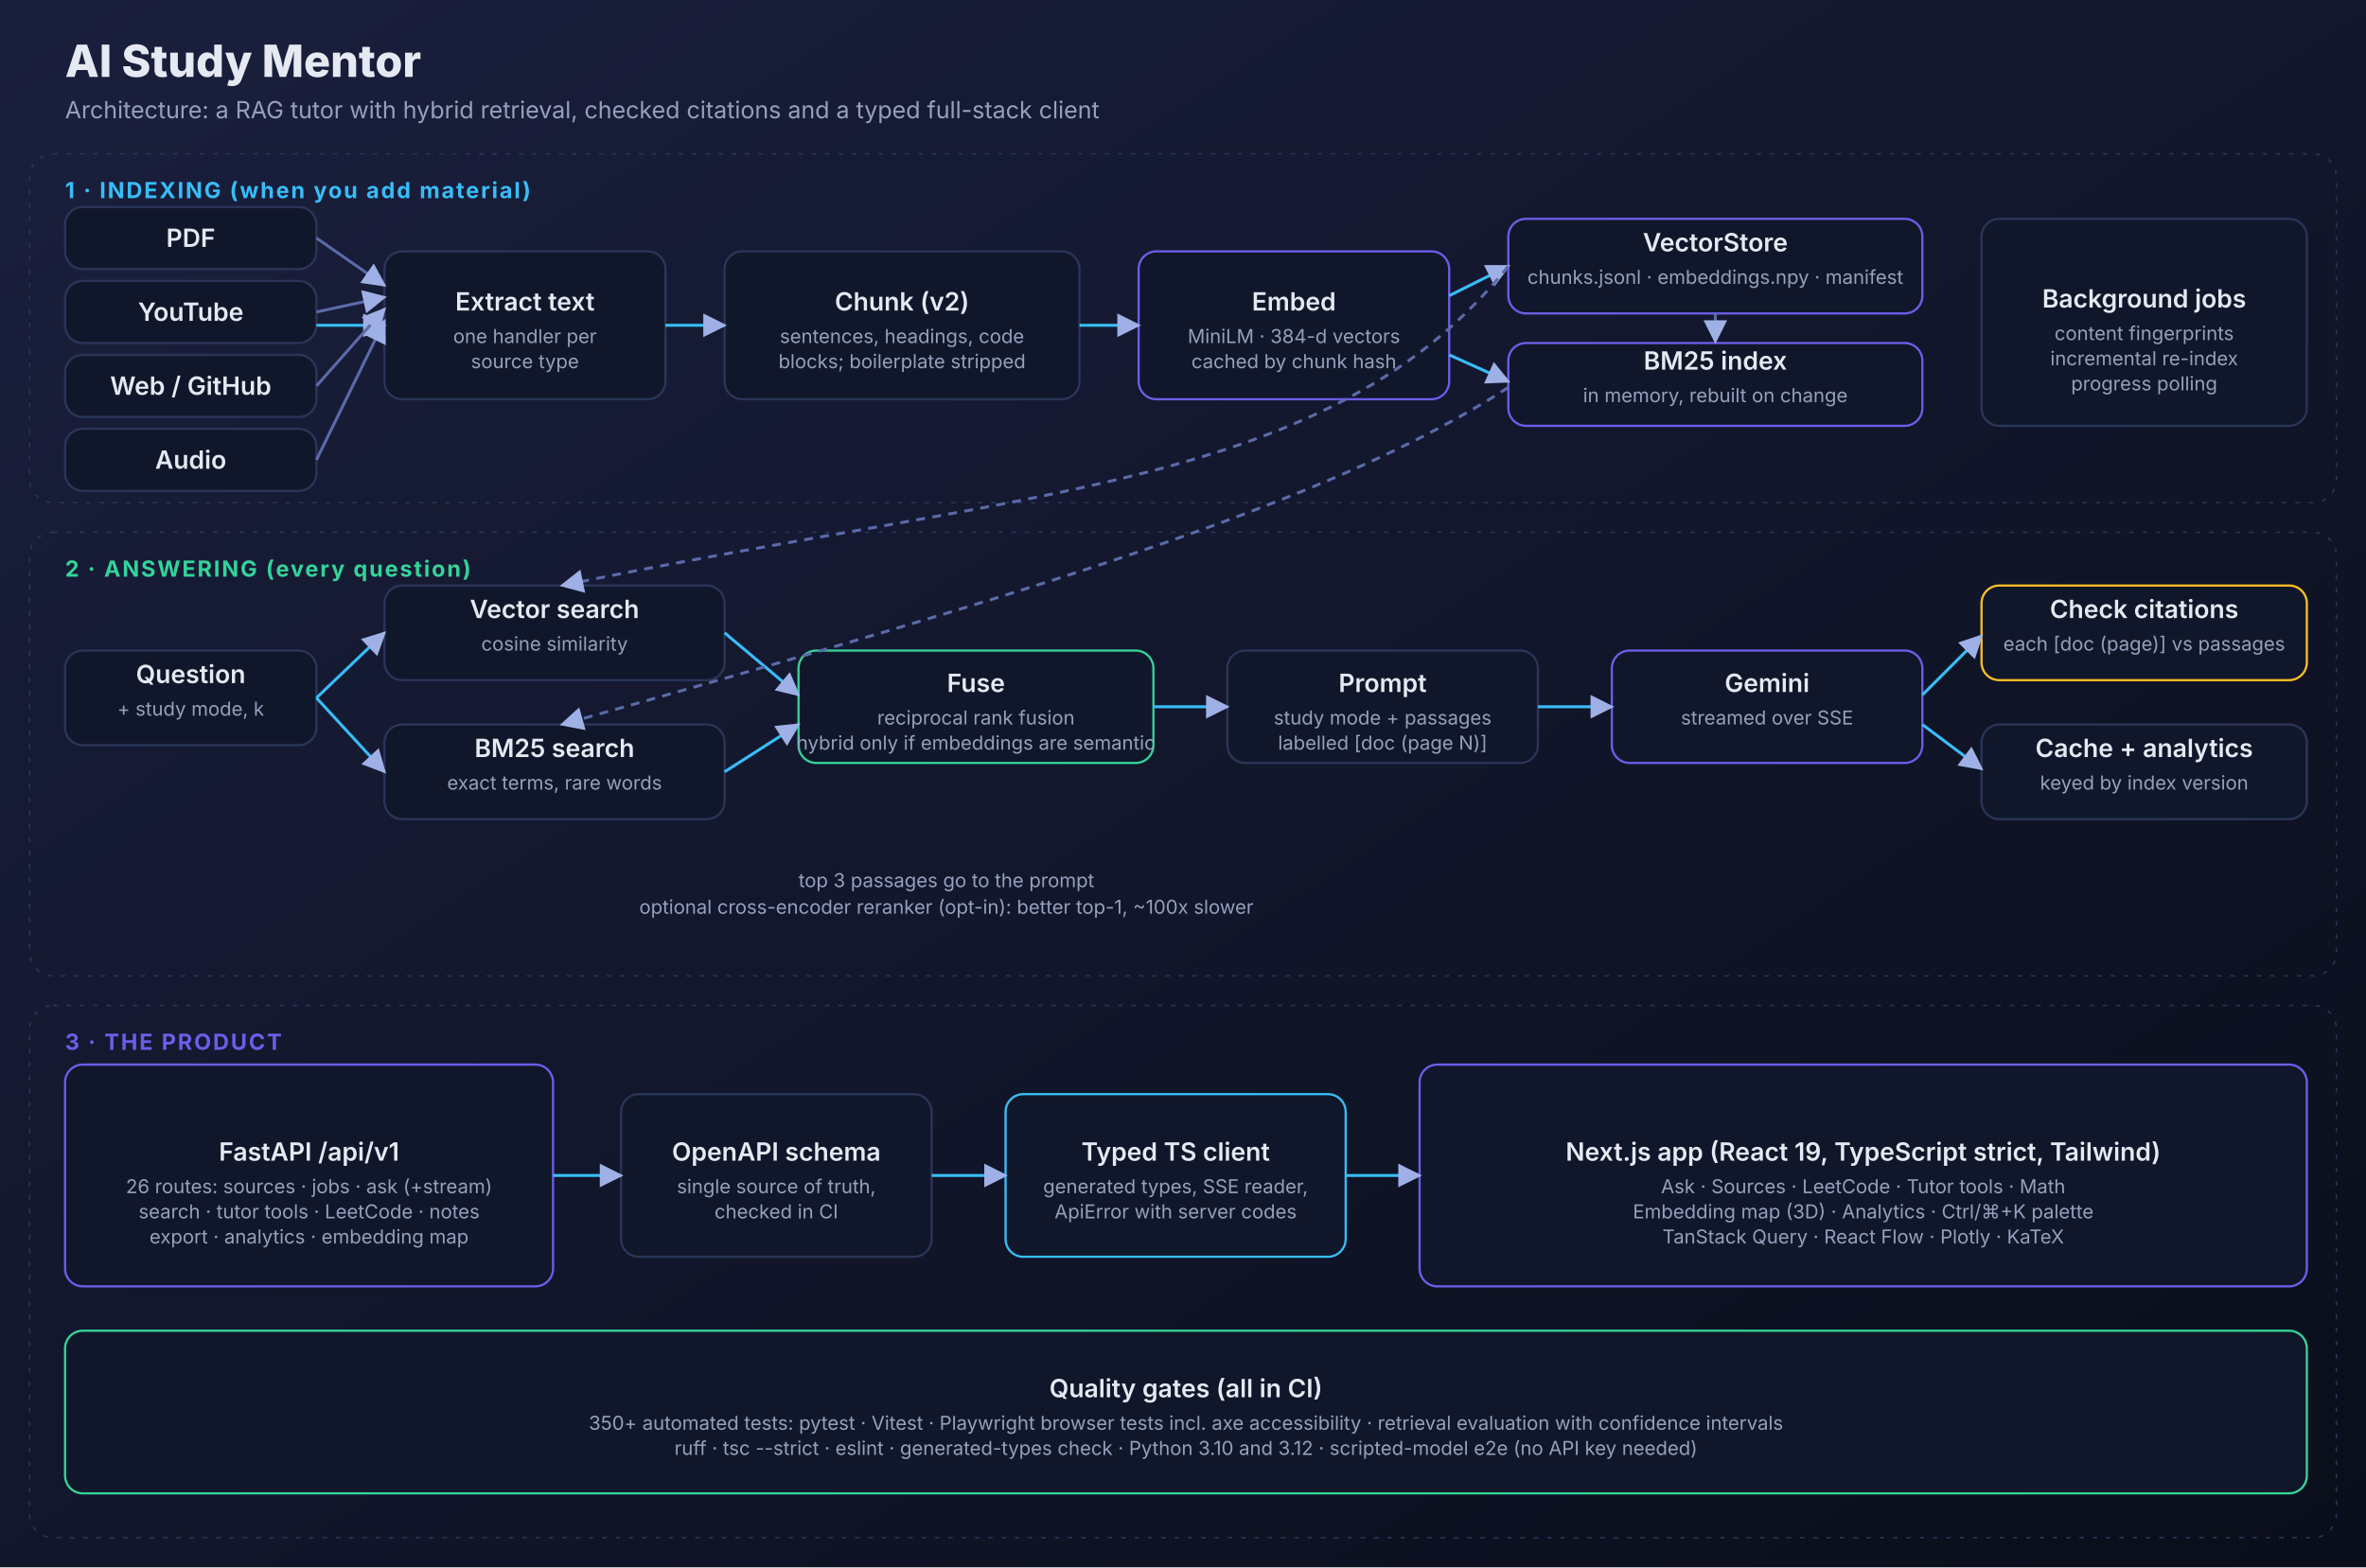
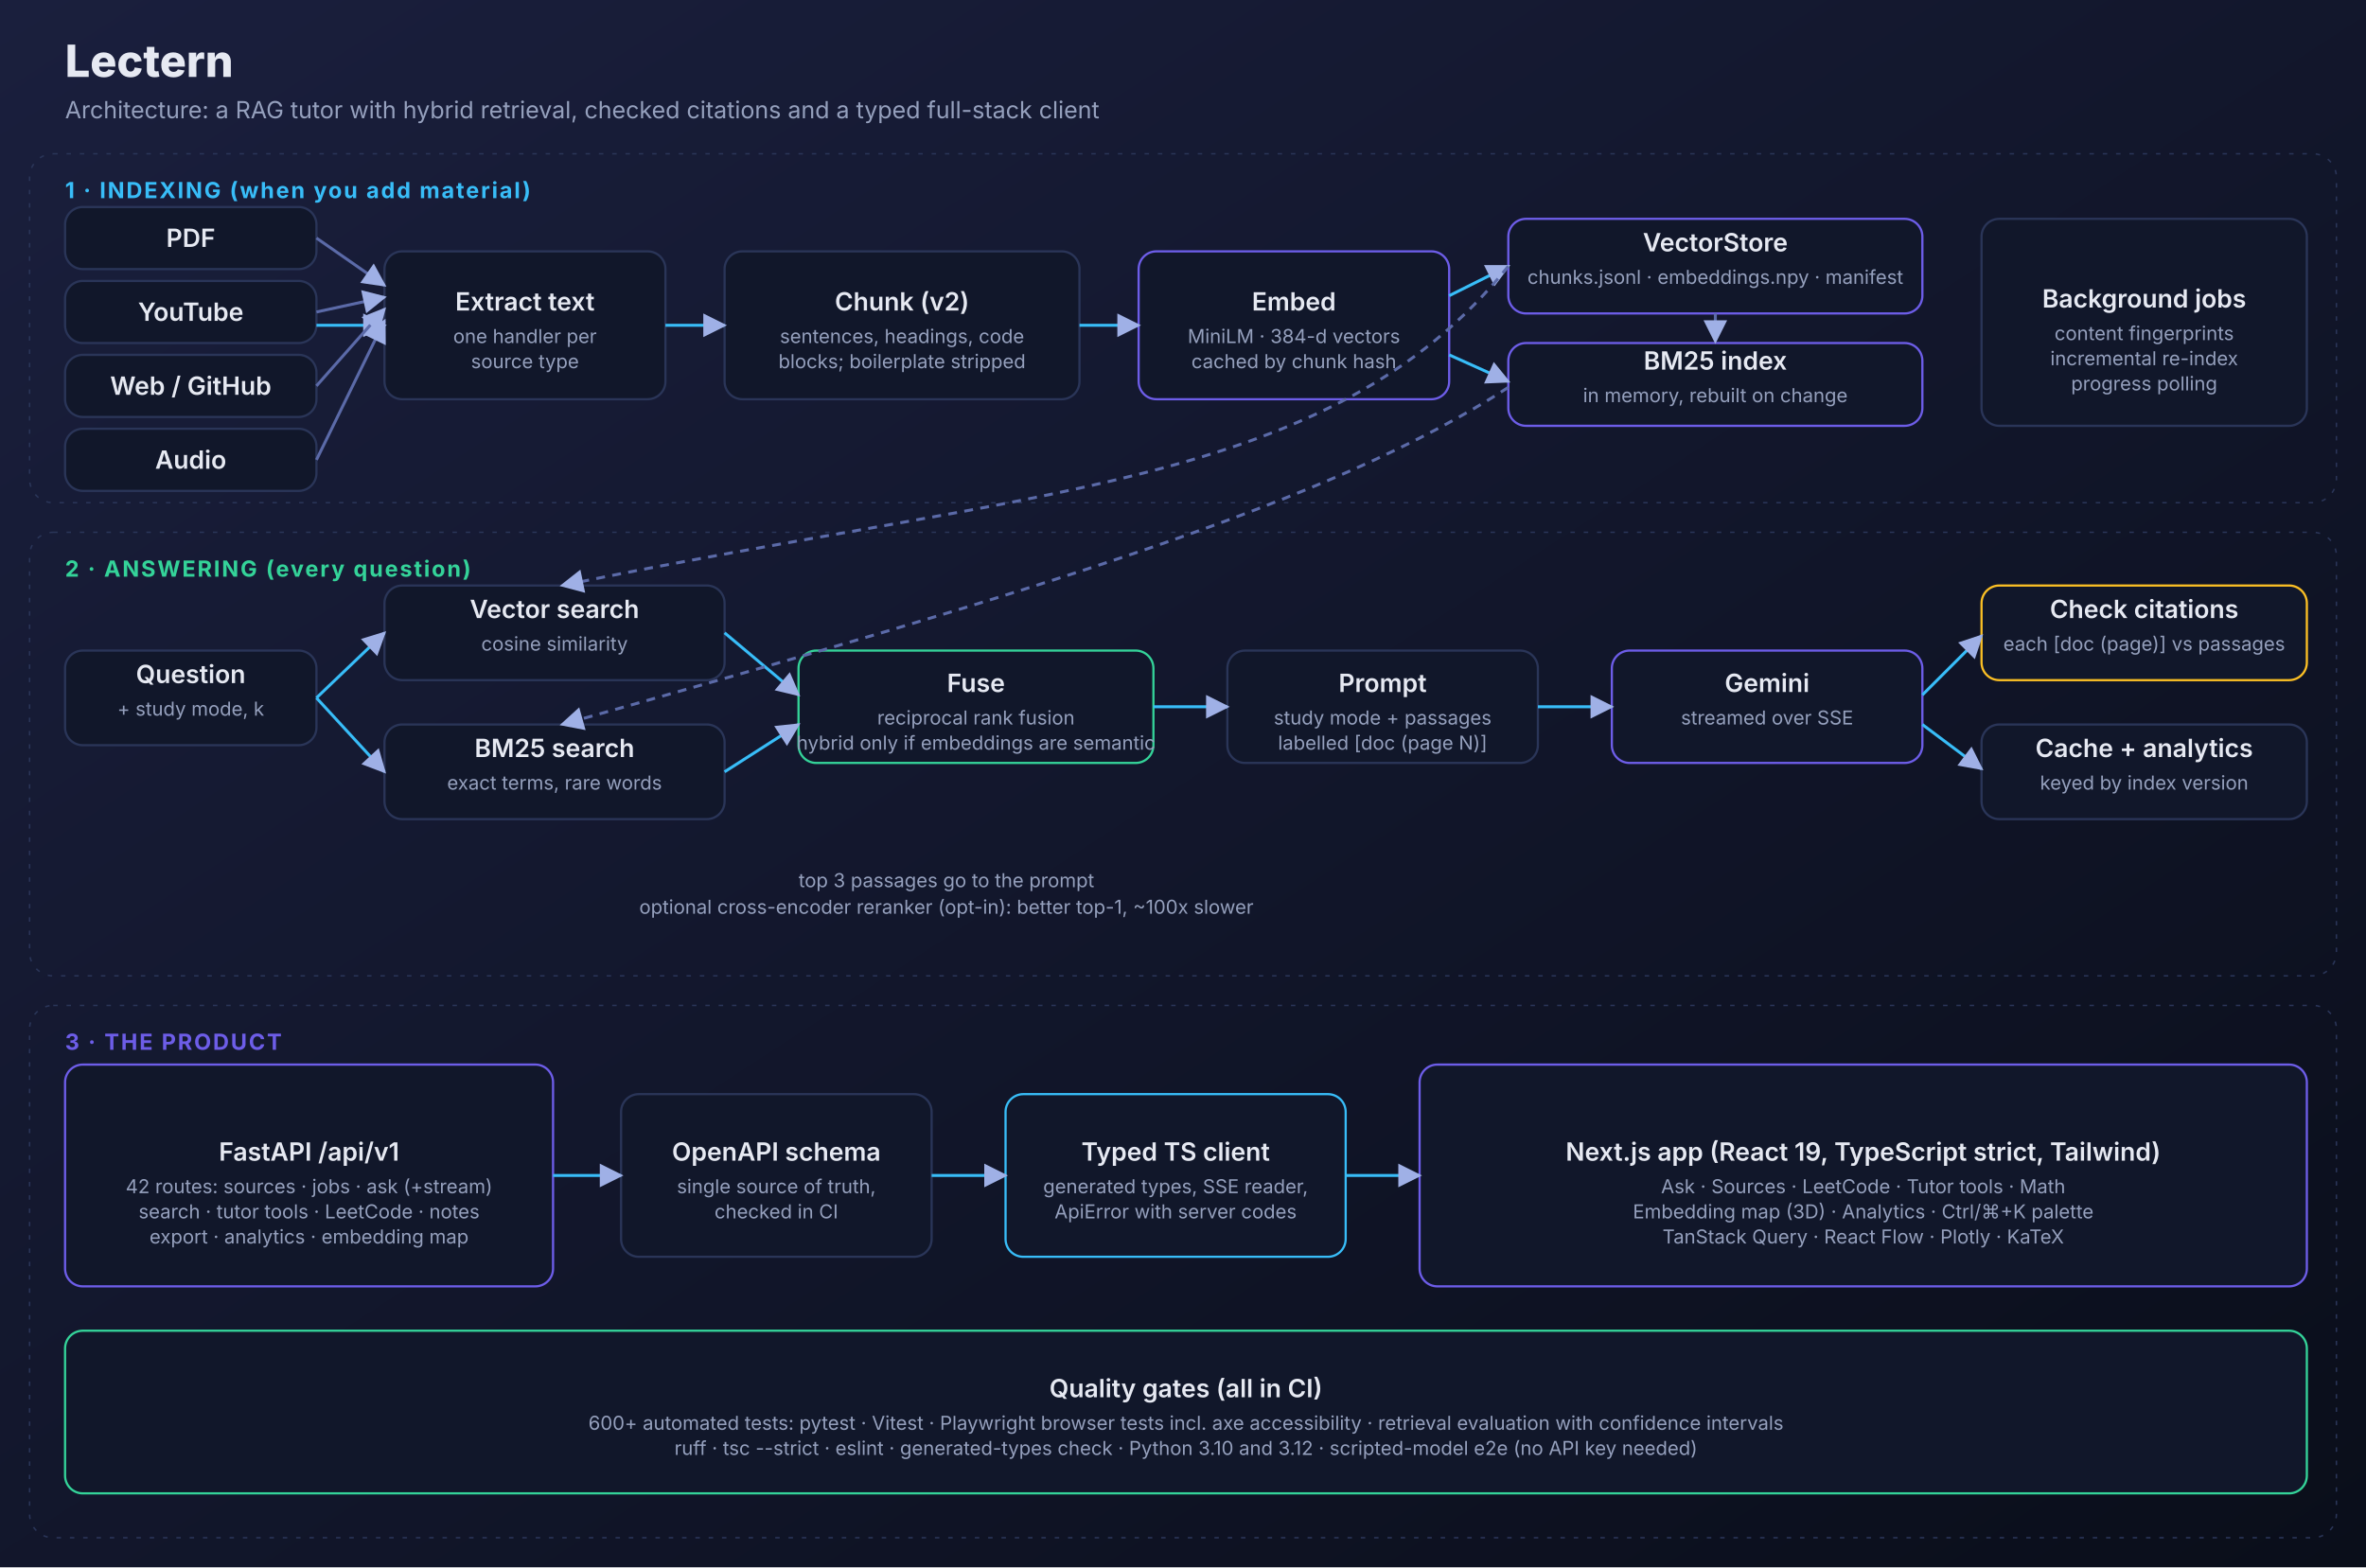
<svg xmlns="http://www.w3.org/2000/svg" width="1600" height="1060" viewBox="0 0 1600 1060" font-family="Inter, -apple-system, Segoe UI, Roboto, sans-serif">
  <defs>
    <marker id="a" viewBox="0 0 10 10" refX="9" refY="5" markerWidth="8" markerHeight="8" orient="auto-start-reverse">
      <path d="M0 0L10 5L0 10z" fill="#9fb0e6" />
    </marker>
    <linearGradient id="g" x1="0" y1="0" x2="1" y2="1">
      <stop offset="0" stop-color="#1a1f3d" />
      <stop offset="1" stop-color="#0a0e1a" />
    </linearGradient>
  </defs>
  <rect width="1600" height="1060" fill="url(#g)" />
-   <text x="44" y="52" font-size="30" font-weight="800" fill="#e6e9f2">AI Study Mentor</text>
+   <text x="44" y="52" font-size="30" font-weight="800" fill="#e6e9f2">Lectern</text>
  <text x="44" y="80" font-size="16" fill="#95a0bd">Architecture: a RAG tutor with hybrid retrieval, checked citations and a typed full-stack client</text>
  <rect x="20" y="104" width="1560" height="236" rx="16" fill="none" stroke="#2a3558" stroke-width="1" stroke-dasharray="3 6" />
  <text x="44" y="134" font-size="15" font-weight="700" letter-spacing="1.2" fill="#38bdf8">1 · INDEXING  (when you add material)</text>
  <rect x="44" y="140" width="170" height="42" rx="12" fill="#11172a" stroke="#2a3558" stroke-width="1.5" />
  <text x="129.0" y="167.0" text-anchor="middle" font-size="17" font-weight="600" fill="#e6e9f2">PDF</text>
  <rect x="44" y="190" width="170" height="42" rx="12" fill="#11172a" stroke="#2a3558" stroke-width="1.5" />
  <text x="129.0" y="217.0" text-anchor="middle" font-size="17" font-weight="600" fill="#e6e9f2">YouTube</text>
  <rect x="44" y="240" width="170" height="42" rx="12" fill="#11172a" stroke="#2a3558" stroke-width="1.5" />
  <text x="129.0" y="267.0" text-anchor="middle" font-size="17" font-weight="600" fill="#e6e9f2">Web / GitHub</text>
  <rect x="44" y="290" width="170" height="42" rx="12" fill="#11172a" stroke="#2a3558" stroke-width="1.5" />
  <text x="129.0" y="317.0" text-anchor="middle" font-size="17" font-weight="600" fill="#e6e9f2">Audio</text>
  <rect x="260" y="170" width="190" height="100" rx="12" fill="#11172a" stroke="#2a3558" stroke-width="1.5" />
  <text x="355.0" y="210.0" text-anchor="middle" font-size="17" font-weight="600" fill="#e6e9f2">Extract text</text>
  <text x="355.0" y="232.0" text-anchor="middle" font-size="13" fill="#95a0bd">one handler per</text>
  <text x="355.0" y="249.0" text-anchor="middle" font-size="13" fill="#95a0bd">source type</text>
  <rect x="490" y="170" width="240" height="100" rx="12" fill="#11172a" stroke="#2a3558" stroke-width="1.5" />
  <text x="610.0" y="210.0" text-anchor="middle" font-size="17" font-weight="600" fill="#e6e9f2">Chunk  (v2)</text>
  <text x="610.0" y="232.0" text-anchor="middle" font-size="13" fill="#95a0bd">sentences, headings, code</text>
  <text x="610.0" y="249.0" text-anchor="middle" font-size="13" fill="#95a0bd">blocks; boilerplate stripped</text>
  <rect x="770" y="170" width="210" height="100" rx="12" fill="#11172a" stroke="#6d5de8" stroke-width="1.5" />
  <text x="875.0" y="210.0" text-anchor="middle" font-size="17" font-weight="600" fill="#e6e9f2">Embed</text>
  <text x="875.0" y="232.0" text-anchor="middle" font-size="13" fill="#95a0bd">MiniLM · 384-d vectors</text>
  <text x="875.0" y="249.0" text-anchor="middle" font-size="13" fill="#95a0bd">cached by chunk hash</text>
  <rect x="1020" y="148" width="280" height="64" rx="12" fill="#11172a" stroke="#6d5de8" stroke-width="1.5" />
  <text x="1160.0" y="170.0" text-anchor="middle" font-size="17" font-weight="600" fill="#e6e9f2">VectorStore</text>
  <text x="1160.0" y="192.0" text-anchor="middle" font-size="13" fill="#95a0bd">chunks.jsonl · embeddings.npy · manifest</text>
  <rect x="1020" y="232" width="280" height="56" rx="12" fill="#11172a" stroke="#6d5de8" stroke-width="1.5" />
  <text x="1160.0" y="250.0" text-anchor="middle" font-size="17" font-weight="600" fill="#e6e9f2">BM25 index</text>
  <text x="1160.0" y="272.0" text-anchor="middle" font-size="13" fill="#95a0bd">in memory, rebuilt on change</text>
  <rect x="1340" y="148" width="220" height="140" rx="12" fill="#11172a" stroke="#2a3558" stroke-width="1.5" />
  <text x="1450.0" y="208.0" text-anchor="middle" font-size="17" font-weight="600" fill="#e6e9f2">Background jobs</text>
  <text x="1450.0" y="230.0" text-anchor="middle" font-size="13" fill="#95a0bd">content fingerprints</text>
  <text x="1450.0" y="247.0" text-anchor="middle" font-size="13" fill="#95a0bd">incremental re-index</text>
  <text x="1450.0" y="264.0" text-anchor="middle" font-size="13" fill="#95a0bd">progress polling</text>
  <line x1="214" y1="220" x2="260" y2="220" stroke="#38bdf8" stroke-width="2" marker-end="url(#a)" />
  <line x1="450" y1="220" x2="490" y2="220" stroke="#38bdf8" stroke-width="2" marker-end="url(#a)" />
  <line x1="730" y1="220" x2="770" y2="220" stroke="#38bdf8" stroke-width="2" marker-end="url(#a)" />
  <line x1="980" y1="200" x2="1020" y2="180" stroke="#38bdf8" stroke-width="2" marker-end="url(#a)" />
  <line x1="980" y1="240" x2="1020" y2="258" stroke="#38bdf8" stroke-width="2" marker-end="url(#a)" />
  <line x1="214" y1="161" x2="260" y2="193.0" stroke="#5b6aa8" stroke-width="2" marker-end="url(#a)" />
  <line x1="214" y1="211" x2="260" y2="201.0" stroke="#5b6aa8" stroke-width="2" marker-end="url(#a)" />
  <line x1="214" y1="261" x2="260" y2="209.0" stroke="#5b6aa8" stroke-width="2" marker-end="url(#a)" />
  <line x1="214" y1="311" x2="260" y2="217.0" stroke="#5b6aa8" stroke-width="2" marker-end="url(#a)" />
  <rect x="20" y="360" width="1560" height="300" rx="16" fill="none" stroke="#2a3558" stroke-width="1" stroke-dasharray="3 6" />
  <text x="44" y="390" font-size="15" font-weight="700" letter-spacing="1.2" fill="#34d399">2 · ANSWERING  (every question)</text>
  <rect x="44" y="440" width="170" height="64" rx="12" fill="#11172a" stroke="#2a3558" stroke-width="1.5" />
  <text x="129.0" y="462.0" text-anchor="middle" font-size="17" font-weight="600" fill="#e6e9f2">Question</text>
  <text x="129.0" y="484.0" text-anchor="middle" font-size="13" fill="#95a0bd">+ study mode, k</text>
  <rect x="260" y="396" width="230" height="64" rx="12" fill="#11172a" stroke="#2a3558" stroke-width="1.5" />
  <text x="375.0" y="418.0" text-anchor="middle" font-size="17" font-weight="600" fill="#e6e9f2">Vector search</text>
  <text x="375.0" y="440.0" text-anchor="middle" font-size="13" fill="#95a0bd">cosine similarity</text>
  <rect x="260" y="490" width="230" height="64" rx="12" fill="#11172a" stroke="#2a3558" stroke-width="1.5" />
  <text x="375.0" y="512.0" text-anchor="middle" font-size="17" font-weight="600" fill="#e6e9f2">BM25 search</text>
  <text x="375.0" y="534.0" text-anchor="middle" font-size="13" fill="#95a0bd">exact terms, rare words</text>
  <rect x="540" y="440" width="240" height="76" rx="12" fill="#11172a" stroke="#34d399" stroke-width="1.5" />
  <text x="660.0" y="468.0" text-anchor="middle" font-size="17" font-weight="600" fill="#e6e9f2">Fuse</text>
  <text x="660.0" y="490.0" text-anchor="middle" font-size="13" fill="#95a0bd">reciprocal rank fusion</text>
  <text x="660.0" y="507.0" text-anchor="middle" font-size="13" fill="#95a0bd">hybrid only if embeddings are semantic</text>
  <rect x="830" y="440" width="210" height="76" rx="12" fill="#11172a" stroke="#2a3558" stroke-width="1.5" />
  <text x="935.0" y="468.0" text-anchor="middle" font-size="17" font-weight="600" fill="#e6e9f2">Prompt</text>
  <text x="935.0" y="490.0" text-anchor="middle" font-size="13" fill="#95a0bd">study mode + passages</text>
  <text x="935.0" y="507.0" text-anchor="middle" font-size="13" fill="#95a0bd">labelled [doc (page N)]</text>
  <rect x="1090" y="440" width="210" height="76" rx="12" fill="#11172a" stroke="#6d5de8" stroke-width="1.5" />
  <text x="1195.0" y="468.0" text-anchor="middle" font-size="17" font-weight="600" fill="#e6e9f2">Gemini</text>
  <text x="1195.0" y="490.0" text-anchor="middle" font-size="13" fill="#95a0bd">streamed over SSE</text>
  <rect x="1340" y="396" width="220" height="64" rx="12" fill="#11172a" stroke="#fbbf24" stroke-width="1.5" />
  <text x="1450.0" y="418.0" text-anchor="middle" font-size="17" font-weight="600" fill="#e6e9f2">Check citations</text>
  <text x="1450.0" y="440.0" text-anchor="middle" font-size="13" fill="#95a0bd">each [doc (page)] vs passages</text>
  <rect x="1340" y="490" width="220" height="64" rx="12" fill="#11172a" stroke="#2a3558" stroke-width="1.5" />
  <text x="1450.0" y="512.0" text-anchor="middle" font-size="17" font-weight="600" fill="#e6e9f2">Cache + analytics</text>
  <text x="1450.0" y="534.0" text-anchor="middle" font-size="13" fill="#95a0bd">keyed by index version</text>
  <line x1="214" y1="472" x2="260" y2="428" stroke="#38bdf8" stroke-width="2" marker-end="url(#a)" />
  <line x1="214" y1="472" x2="260" y2="522" stroke="#38bdf8" stroke-width="2" marker-end="url(#a)" />
  <line x1="490" y1="428" x2="540" y2="470" stroke="#38bdf8" stroke-width="2" marker-end="url(#a)" />
  <line x1="490" y1="522" x2="540" y2="490" stroke="#38bdf8" stroke-width="2" marker-end="url(#a)" />
  <line x1="780" y1="478" x2="830" y2="478" stroke="#38bdf8" stroke-width="2" marker-end="url(#a)" />
  <line x1="1040" y1="478" x2="1090" y2="478" stroke="#38bdf8" stroke-width="2" marker-end="url(#a)" />
  <line x1="1300" y1="470" x2="1340" y2="430" stroke="#38bdf8" stroke-width="2" marker-end="url(#a)" />
  <line x1="1300" y1="490" x2="1340" y2="520" stroke="#38bdf8" stroke-width="2" marker-end="url(#a)" />
  <path d="M1160 212 L1160 231" fill="none" stroke="#5b6aa8" stroke-width="2" stroke-dasharray="6 5" marker-end="url(#a)" />
  <path d="M1020 180 C 900 330, 700 330, 380 396" fill="none" stroke="#5b6aa8" stroke-width="2" stroke-dasharray="6 5" marker-end="url(#a)" />
  <path d="M1020 262 C 900 340, 700 400, 380 490" fill="none" stroke="#5b6aa8" stroke-width="2" stroke-dasharray="6 5" marker-end="url(#a)" />
  <text x="640" y="618" text-anchor="middle" font-size="13" fill="#95a0bd">optional cross-encoder reranker (opt-in): better top-1, ~100x slower</text>
  <text x="640" y="600" text-anchor="middle" font-size="13" fill="#95a0bd">top 3 passages go to the prompt</text>
  <rect x="20" y="680" width="1560" height="360" rx="16" fill="none" stroke="#2a3558" stroke-width="1" stroke-dasharray="3 6" />
  <text x="44" y="710" font-size="15" font-weight="700" letter-spacing="1.2" fill="#6d5de8">3 · THE PRODUCT</text>
  <rect x="44" y="720" width="330" height="150" rx="12" fill="#11172a" stroke="#6d5de8" stroke-width="1.5" />
  <text x="209.0" y="785.0" text-anchor="middle" font-size="17" font-weight="600" fill="#e6e9f2">FastAPI  /api/v1</text>
-   <text x="209.0" y="807.0" text-anchor="middle" font-size="13" fill="#95a0bd">26 routes: sources · jobs · ask (+stream)</text>
+   <text x="209.0" y="807.0" text-anchor="middle" font-size="13" fill="#95a0bd">42 routes: sources · jobs · ask (+stream)</text>
  <text x="209.0" y="824.0" text-anchor="middle" font-size="13" fill="#95a0bd">search · tutor tools · LeetCode · notes</text>
  <text x="209.0" y="841.0" text-anchor="middle" font-size="13" fill="#95a0bd">export · analytics · embedding map</text>
  <rect x="420" y="740" width="210" height="110" rx="12" fill="#11172a" stroke="#2a3558" stroke-width="1.5" />
  <text x="525.0" y="785.0" text-anchor="middle" font-size="17" font-weight="600" fill="#e6e9f2">OpenAPI schema</text>
  <text x="525.0" y="807.0" text-anchor="middle" font-size="13" fill="#95a0bd">single source of truth,</text>
  <text x="525.0" y="824.0" text-anchor="middle" font-size="13" fill="#95a0bd">checked in CI</text>
  <rect x="680" y="740" width="230" height="110" rx="12" fill="#11172a" stroke="#38bdf8" stroke-width="1.5" />
  <text x="795.0" y="785.0" text-anchor="middle" font-size="17" font-weight="600" fill="#e6e9f2">Typed TS client</text>
  <text x="795.0" y="807.0" text-anchor="middle" font-size="13" fill="#95a0bd">generated types, SSE reader,</text>
  <text x="795.0" y="824.0" text-anchor="middle" font-size="13" fill="#95a0bd">ApiError with server codes</text>
  <rect x="960" y="720" width="600" height="150" rx="12" fill="#11172a" stroke="#6d5de8" stroke-width="1.5" />
  <text x="1260.0" y="785.0" text-anchor="middle" font-size="17" font-weight="600" fill="#e6e9f2">Next.js app  (React 19, TypeScript strict, Tailwind)</text>
  <text x="1260.0" y="807.0" text-anchor="middle" font-size="13" fill="#95a0bd">Ask · Sources · LeetCode · Tutor tools · Math</text>
  <text x="1260.0" y="824.0" text-anchor="middle" font-size="13" fill="#95a0bd">Embedding map (3D) · Analytics · Ctrl/⌘+K palette</text>
  <text x="1260.0" y="841.0" text-anchor="middle" font-size="13" fill="#95a0bd">TanStack Query · React Flow · Plotly · KaTeX</text>
  <line x1="374" y1="795" x2="420" y2="795" stroke="#38bdf8" stroke-width="2" marker-end="url(#a)" />
  <line x1="630" y1="795" x2="680" y2="795" stroke="#38bdf8" stroke-width="2" marker-end="url(#a)" />
  <line x1="910" y1="795" x2="960" y2="795" stroke="#38bdf8" stroke-width="2" marker-end="url(#a)" />
  <rect x="44" y="900" width="1516" height="110" rx="12" fill="#11172a" stroke="#34d399" stroke-width="1.5" />
  <text x="802.0" y="945.0" text-anchor="middle" font-size="17" font-weight="600" fill="#e6e9f2">Quality gates (all in CI)</text>
-   <text x="802.0" y="967.0" text-anchor="middle" font-size="13" fill="#95a0bd">350+ automated tests: pytest · Vitest · Playwright browser tests incl. axe accessibility · retrieval evaluation with confidence intervals</text>
+   <text x="802.0" y="967.0" text-anchor="middle" font-size="13" fill="#95a0bd">600+ automated tests: pytest · Vitest · Playwright browser tests incl. axe accessibility · retrieval evaluation with confidence intervals</text>
  <text x="802.0" y="984.0" text-anchor="middle" font-size="13" fill="#95a0bd">ruff · tsc --strict · eslint · generated-types check · Python 3.10 and 3.12 · scripted-model e2e (no API key needed)</text>
</svg>
